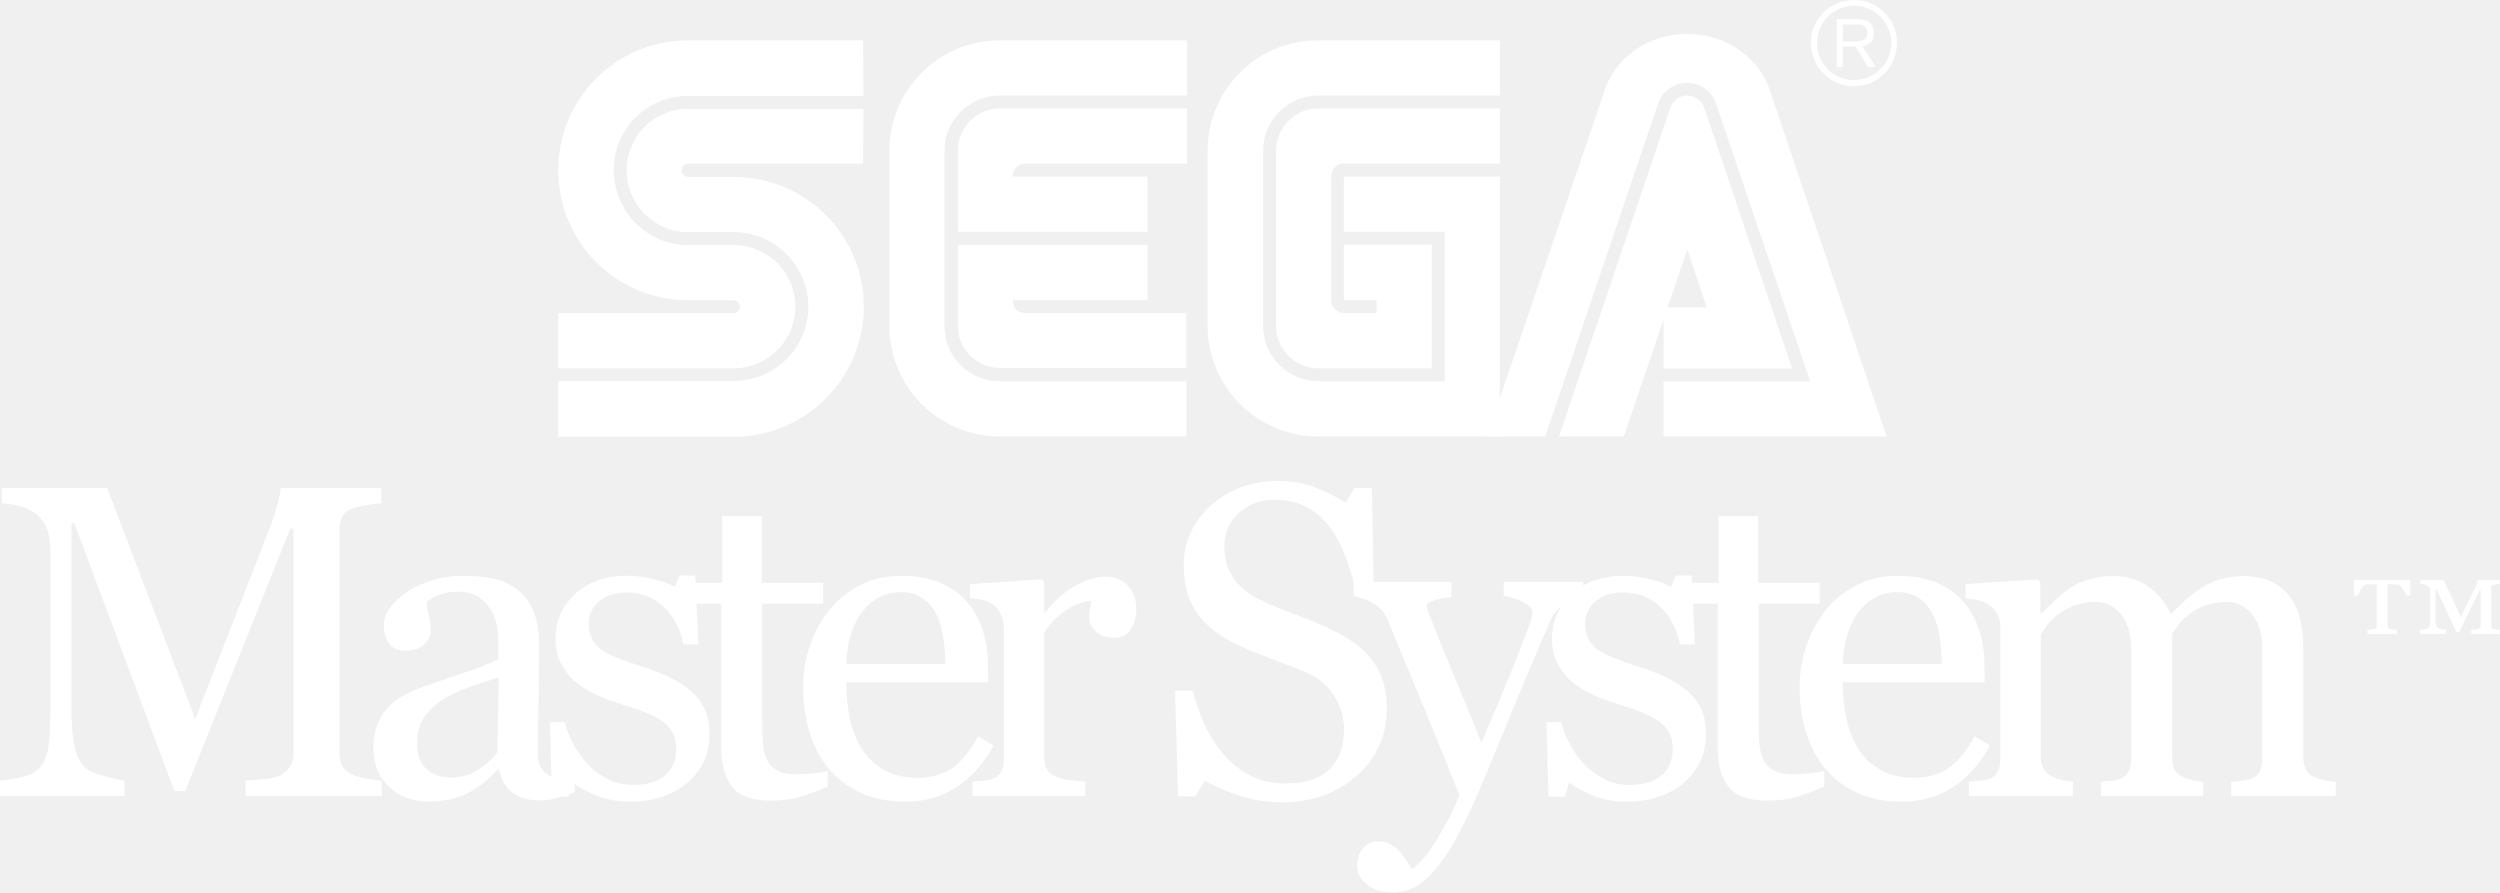
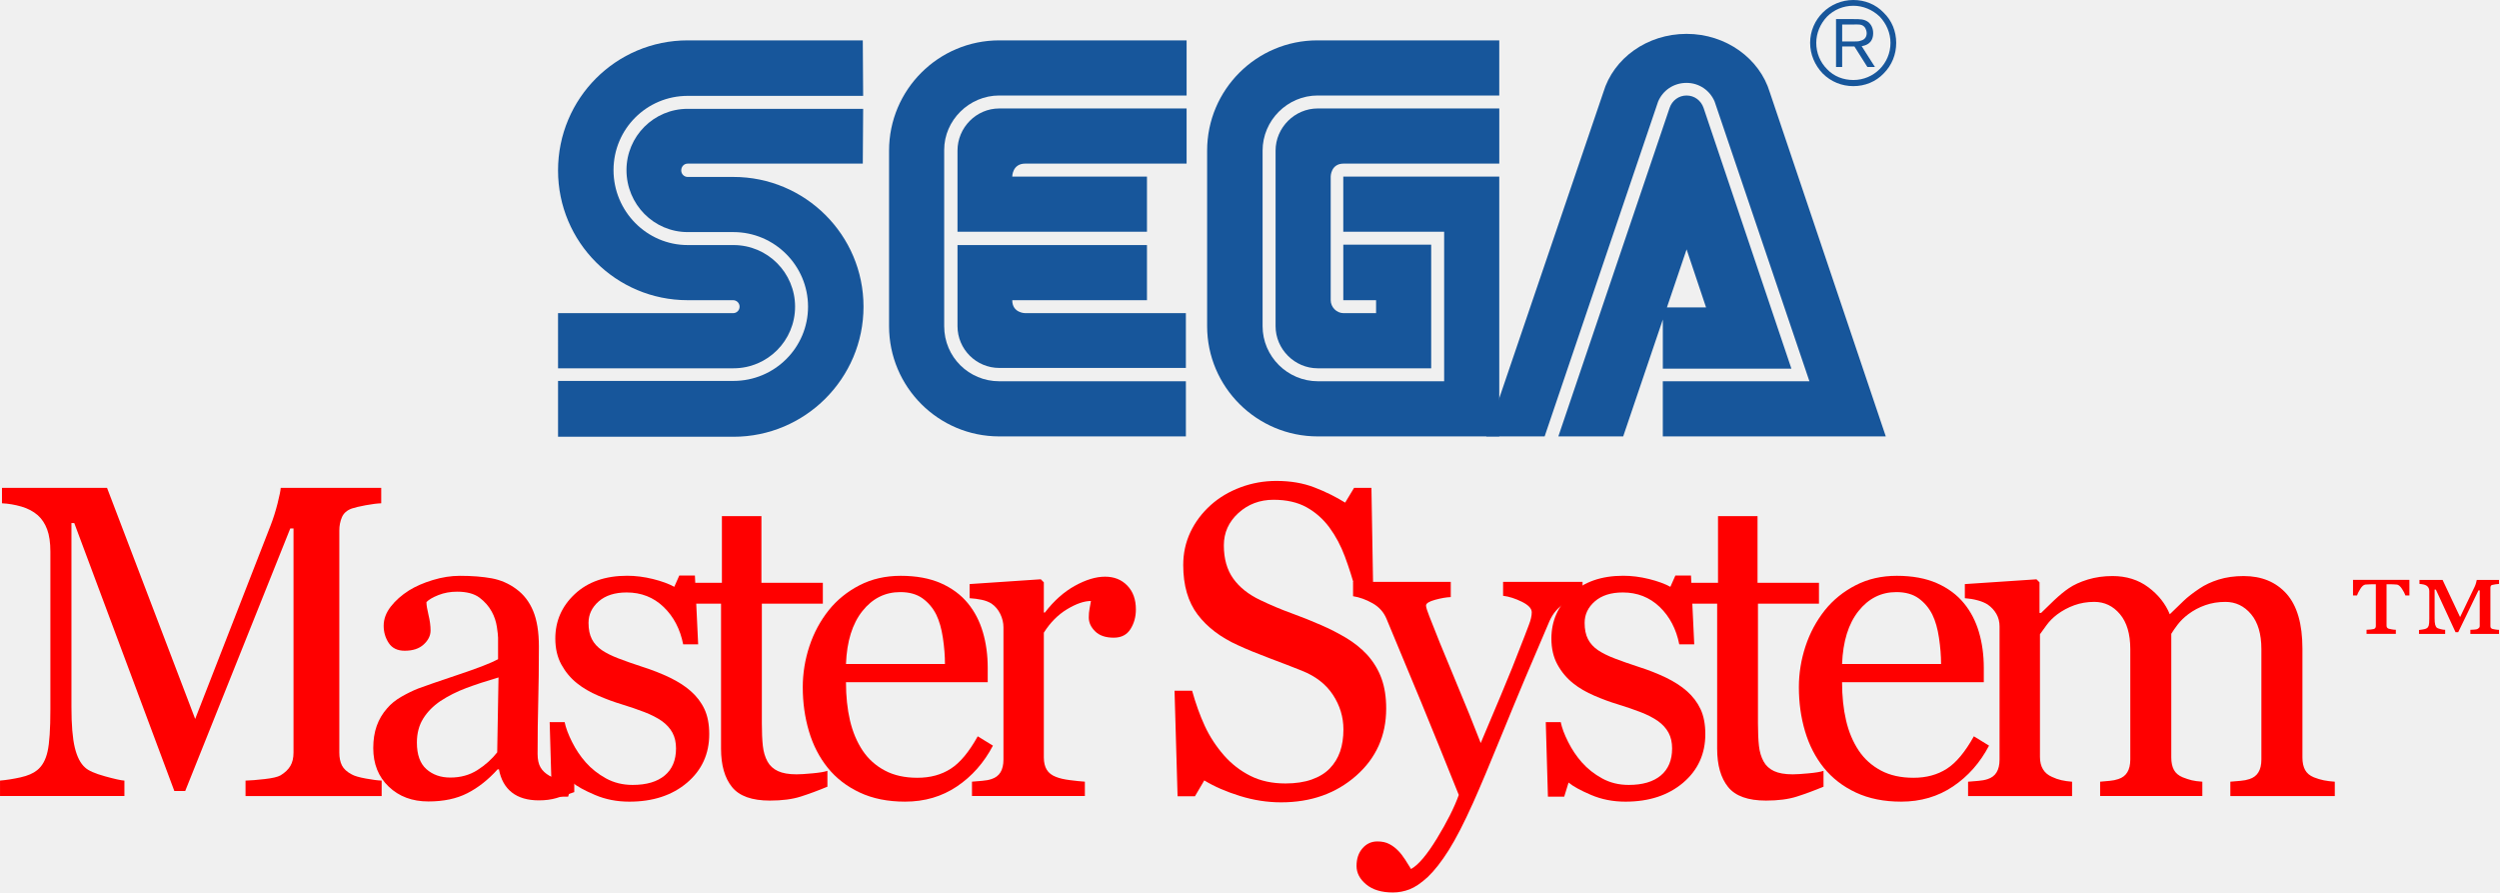
- <svg xmlns="http://www.w3.org/2000/svg" enable-background="new 0 -0.002 566.929 202.382" height="202.382" viewBox="0 -.002 566.929 202.382" width="566.929">
-   <g fill="#fff">
-     <path d="m126.595 99.044h39.796c16.265 0 29.501-13.238 29.501-29.5 0-16.261-13.236-29.42-29.501-29.42h-10.376c-.817 0-1.474-.652-1.474-1.471 0-.898.654-1.551 1.474-1.551h39.716l.082-12.423h-39.798c-7.683 0-13.894 6.212-13.894 13.894 0 7.764 6.209 14.056 13.894 14.056h10.376c9.316 0 16.918 7.602 16.918 16.917 0 9.317-7.602 16.834-16.918 16.834h-39.796z" />
-     <path d="m126.595 83.518h39.796c7.765 0 13.977-6.292 13.977-13.974s-6.211-13.974-13.977-13.974h-10.376c-9.315 0-16.835-7.682-16.835-16.998 0-9.317 7.521-16.834 16.835-16.834h39.796l-.082-12.585h-39.718c-16.261 0-29.418 13.156-29.418 29.5 0 16.262 13.156 29.42 29.418 29.42h10.297c.816 0 1.472.654 1.472 1.471s-.655 1.471-1.472 1.471h-39.716z" />
-     <path d="m226.701 86.459c-6.862 0-12.5-5.475-12.5-12.503v-39.962c0-6.7 5.639-12.339 12.5-12.339h42.495v-12.502h-42.495c-13.809 0-25.005 11.196-25.005 25.007v39.796c0 13.812 11.194 25.008 25.005 25.008h42.333v-12.503z" />
-     <path d="m217.222 34.158c0-5.23 4.249-9.562 9.479-9.562h42.495v12.504h-36.609c-2.944 0-2.944 2.94-2.944 2.94h30.563v12.504h-42.984z" />
-     <path d="m226.701 83.438c-5.229 0-9.479-4.25-9.479-9.48v-18.39h42.983v12.502h-30.562c0 2.942 2.941 2.942 2.941 2.942h36.447v12.423z" />
-     <path d="m299.024 86.459c-6.946 0-12.586-5.64-12.586-12.503v-39.796c0-6.866 5.642-12.505 12.506-12.505h41.188v-12.502h-41.271c-13.811 0-25.005 11.196-25.005 25.007v39.796c0 13.812 11.274 25.008 25.088 25.008h41.188v-58.92h-35.387v12.502h22.883v33.914z" />
-     <path d="m289.378 73.956c0 5.23 4.334 9.563 9.563 9.563h25.741v-28.031h-19.938v12.585h7.437v2.942h-7.353c-1.637 0-2.943-1.387-2.943-2.942v-28.031s0-2.943 2.943-2.943h35.301v-12.504h-41.187c-5.229 0-9.563 4.332-9.563 9.563z" />
-     <path d="m378.783 24.436c.57-1.634 2.043-2.778 3.842-2.778 1.797 0 3.271 1.146 3.844 2.778l19.938 59.166h-29.171v-13.894h9.808l-4.414-13.159-14.385 42.414h-14.709z" />
-     <path d="m410.492 86.459h-33.261v12.503h50.585l-26.313-78.042c-2.291-7.6-9.891-13.239-18.881-13.239-8.986 0-16.586 5.558-18.877 13.239l-26.563 78.042h13.241l25.738-75.917c1.063-2.534 3.514-4.25 6.455-4.25 2.862 0 5.316 1.716 6.377 4.25z" />
-     <path d="m420.46 19.531c2.613 0 5.066-.982 6.863-2.862 1.879-1.878 2.855-4.33 2.855-6.945 0-2.616-.979-5.065-2.855-6.866-1.797-1.878-4.25-2.86-6.863-2.86-5.394 0-9.81 4.332-9.81 9.726 0 2.615 1.063 5.065 2.856 6.945 1.887 1.882 4.337 2.862 6.954 2.862zm-8.419-9.806c0-2.207.903-4.332 2.455-5.967 1.549-1.552 3.676-2.452 5.965-2.452 2.207 0 4.332.898 5.969 2.452 1.553 1.635 2.451 3.759 2.451 5.967 0 4.656-3.76 8.417-8.416 8.417-2.289 0-4.418-.818-5.967-2.452-1.554-1.554-2.457-3.677-2.457-5.965z" />
-     <path d="m417.925 10.541v4.656h-1.391v-10.868h4.01c1.467 0 2.363 0 3.268.653.734.572 1.145 1.472 1.145 2.535 0 2.533-2.043 2.86-2.613 2.943l3.021 4.738h-1.717l-2.941-4.656zm0-1.144h2.859c.49 0 .895 0 1.309-.164 1.063-.245 1.391-.98 1.391-1.716 0-.247-.082-1.063-.654-1.554-.57-.489-1.307-.409-2.125-.409h-2.779v3.843z" />
-     <g transform="translate(-67.06981 39.50687)">
-       <g fill="#fff" transform="translate(0 952.3622)">
-         <path d="m153.646-811.351h-30.878v-3.498c1.118-.029 2.554-.146 4.31-.347 1.758-.194 2.963-.472 3.621-.838 1.019-.62 1.767-1.333 2.241-2.142.477-.805.713-1.813.713-3.029v-50.821h-.738l-23.836 59.54h-2.461l-22.704-60.77h-.64v41.712c0 4.036.255 7.108.763 9.208.51 2.102 1.289 3.611 2.341 4.527.723.688 2.214 1.352 4.479 1.976s3.744.953 4.433.981v3.496h-28.22v-3.496c1.479-.129 3.028-.375 4.653-.735 1.625-.361 2.88-.901 3.768-1.625 1.15-.915 1.938-2.33 2.364-4.236.429-1.899.64-5.088.64-9.554v-35.756c0-2.067-.245-3.757-.738-5.069-.491-1.312-1.198-2.379-2.117-3.201-1.018-.887-2.265-1.542-3.743-1.972-1.478-.424-2.938-.668-4.382-.738v-3.495h23.836l19.993 52.399 17.091-43.831c.623-1.604 1.157-3.288 1.601-5.048.443-1.757.683-2.932.714-3.521h22.801v3.496c-.919.034-2.094.183-3.521.444-1.428.266-2.471.512-3.127.737-1.115.393-1.872 1.055-2.267 1.972-.395.919-.591 1.919-.591 3.003v50.379c0 1.15.196 2.117.591 2.906.395.785 1.149 1.479 2.267 2.064.592.334 1.643.637 3.153.914 1.509.275 2.708.437 3.594.465v3.5h-.004z" />
-         <path d="m197.354-812.24c-1.542.563-2.895 1.01-4.062 1.356-1.167.345-2.487.516-3.965.516-2.563 0-4.604-.596-6.132-1.796-1.526-1.197-2.503-2.943-2.93-5.244h-.296c-2.134 2.361-4.424 4.172-6.871 5.416-2.446 1.252-5.393 1.871-8.84 1.871-3.645 0-6.64-1.109-8.987-3.35-2.348-2.229-3.52-5.151-3.52-8.765 0-1.872.262-3.549.788-5.024.526-1.479 1.314-2.807 2.363-3.988.822-.98 1.905-1.857 3.25-2.634 1.348-.769 2.61-1.382 3.792-1.847 1.48-.557 4.475-1.593 8.988-3.104 4.515-1.505 7.559-2.687 9.135-3.544v-4.874c0-.427-.089-1.248-.271-2.462s-.566-2.365-1.158-3.449c-.657-1.21-1.583-2.271-2.783-3.175-1.197-.9-2.896-1.354-5.096-1.354-1.512 0-2.914.255-4.211.762-1.297.514-2.208 1.044-2.732 1.602 0 .66.156 1.625.468 2.905.313 1.278.468 2.462.468 3.545 0 1.15-.518 2.2-1.553 3.15-1.033.959-2.47 1.428-4.308 1.428-1.641 0-2.848-.578-3.621-1.747-.77-1.161-1.156-2.468-1.156-3.915 0-1.509.533-2.955 1.601-4.335 1.067-1.378 2.454-2.608 4.163-3.691 1.478-.915 3.267-1.701 5.367-2.34 2.103-.642 4.153-.961 6.156-.961 2.758 0 5.161.19 7.215.565 2.053.381 3.915 1.191 5.59 2.439 1.673 1.217 2.946 2.866 3.816 4.948.87 2.088 1.305 4.77 1.305 8.053 0 4.695-.051 8.857-.147 12.482-.1 3.63-.146 7.595-.146 11.896 0 1.279.221 2.3.664 3.056.443.758 1.125 1.396 2.045 1.918.492.298 1.271.461 2.34.492 1.066.034 2.157.053 3.273.053v3.146zm-17.186-26.003c-2.792.823-5.236 1.623-7.338 2.413-2.103.787-4.055 1.771-5.859 2.955-1.643 1.117-2.939 2.438-3.893 3.962-.949 1.526-1.428 3.347-1.428 5.442 0 2.729.714 4.728 2.143 6.009 1.429 1.278 3.24 1.921 5.441 1.921 2.331 0 4.383-.568 6.156-1.7 1.772-1.134 3.268-2.466 4.481-4.015z" />
-         <path d="m223.777-835.139c1.346 1.182 2.381 2.546 3.104 4.084.723 1.547 1.083 3.435 1.083 5.664 0 4.502-1.685 8.177-5.046 11.033-3.366 2.854-7.727 4.285-13.076 4.285-2.825 0-5.427-.512-7.807-1.529-2.382-1.017-4.081-1.95-5.098-2.807l-.984 3.202h-3.693l-.492-16.896h3.397c.263 1.279.82 2.778 1.674 4.479.854 1.708 1.888 3.249 3.104 4.629 1.28 1.448 2.814 2.66 4.604 3.646 1.789.982 3.801 1.48 6.033 1.48 3.151 0 5.582-.715 7.29-2.146 1.706-1.426 2.562-3.471 2.562-6.133 0-1.379-.27-2.563-.813-3.566-.542-1-1.339-1.876-2.389-2.637-1.083-.756-2.413-1.433-3.989-2.043-1.576-.606-3.332-1.207-5.27-1.799-1.545-.459-3.259-1.088-5.146-1.896-1.889-.806-3.505-1.752-4.852-2.833-1.444-1.146-2.626-2.563-3.546-4.235-.919-1.673-1.38-3.644-1.38-5.909 0-3.973 1.479-7.336 4.433-10.097 2.956-2.758 6.912-4.138 11.87-4.138 1.901 0 3.849.246 5.836.735 1.984.497 3.602 1.085 4.851 1.773l1.133-2.56h3.545l.738 15.608h-3.397c-.689-3.479-2.176-6.309-4.458-8.496-2.283-2.181-5.065-3.273-8.35-3.273-2.69 0-4.811.676-6.353 2.021-1.543 1.351-2.314 2.975-2.314 4.876 0 1.479.253 2.709.763 3.693.51.986 1.271 1.82 2.291 2.513.983.659 2.223 1.275 3.718 1.847 1.494.574 3.34 1.228 5.542 1.945 2.167.688 4.211 1.497 6.131 2.412 1.92.934 3.502 1.955 4.751 3.068z" />
-         <path d="m254.78-813.473c-2.135.889-4.153 1.637-6.058 2.242-1.904.61-4.236.91-6.993.91-4.072 0-6.937-1.021-8.594-3.076-1.659-2.051-2.488-4.951-2.488-8.69v-32.896h-8.767v-4.73h8.964v-15.118h8.963v15.118h13.937v4.73h-13.838v27.133c0 2.039.073 3.738.222 5.101.147 1.362.5 2.558 1.058 3.569.525.953 1.314 1.676 2.364 2.166 1.05.492 2.462.738 4.234.738.82 0 2.026-.074 3.621-.226 1.593-.146 2.716-.332 3.374-.565z" />
-         <path d="m292.331-822.777c-2.035 3.875-4.76 6.961-8.175 9.258-3.414 2.299-7.338 3.444-11.77 3.444-3.906 0-7.329-.688-10.27-2.067-2.937-1.377-5.358-3.252-7.264-5.613-1.903-2.362-3.324-5.119-4.26-8.271-.937-3.154-1.403-6.479-1.403-9.996 0-3.151.501-6.246 1.502-9.285 1.002-3.032 2.471-5.768 4.408-8.198 1.872-2.327 4.194-4.209 6.968-5.64 2.775-1.429 5.887-2.142 9.334-2.142 3.545 0 6.582.562 9.109 1.674 2.529 1.118 4.58 2.644 6.156 4.578 1.511 1.844 2.635 4.012 3.374 6.504.737 2.494 1.108 5.205 1.108 8.123v3.251h-32.157c0 3.188.303 6.076.909 8.67.609 2.595 1.568 4.875 2.882 6.847 1.278 1.905 2.953 3.406 5.022 4.506 2.067 1.104 4.53 1.646 7.387 1.646 2.922 0 5.441-.68 7.559-2.047 2.12-1.354 4.163-3.813 6.132-7.357zm-10.884-18.517c0-1.839-.155-3.808-.467-5.909-.313-2.102-.813-3.857-1.502-5.271-.754-1.507-1.789-2.734-3.104-3.693-1.312-.949-3.005-1.427-5.071-1.427-3.449 0-6.313 1.436-8.595 4.311-2.28 2.873-3.52 6.868-3.717 11.988z" />
-         <path d="m324.761-853.657c0 1.673-.411 3.16-1.23 4.457-.82 1.3-2.083 1.944-3.79 1.944-1.841 0-3.243-.477-4.214-1.43-.967-.949-1.452-2.001-1.452-3.149 0-.723.057-1.379.172-1.971.114-.594.221-1.185.319-1.773-1.542 0-3.35.623-5.417 1.871-2.068 1.25-3.824 3.021-5.271 5.317v28.268c0 1.154.224 2.088.666 2.811.442.725 1.141 1.265 2.092 1.625.822.33 1.881.574 3.176.734 1.299.17 2.422.281 3.376.348v3.25h-25.61v-3.25c.756-.065 1.536-.127 2.339-.195.805-.063 1.502-.194 2.094-.397.918-.295 1.601-.812 2.043-1.549.443-.738.664-1.699.664-2.879v-29.992c0-1.017-.238-2.021-.713-3.004-.476-.986-1.143-1.772-1.996-2.364-.622-.396-1.359-.678-2.215-.862-.854-.177-1.773-.3-2.758-.367v-3.202l16.152-1.084.689.689v6.846h.246c2.038-2.661 4.304-4.679 6.797-6.057 2.496-1.381 4.777-2.069 6.845-2.069 2.069 0 3.752.675 5.049 2.021 1.3 1.344 1.947 3.148 1.947 5.413z" />
-         <path d="m377.213-843.412c1.476 1.646 2.565 3.441 3.271 5.395.709 1.955 1.063 4.229 1.063 6.819 0 6.177-2.286 11.267-6.848 15.269-4.563 4.008-10.226 6.006-16.989 6.006-3.12 0-6.236-.479-9.356-1.45-3.119-.966-5.812-2.144-8.077-3.521l-2.117 3.597h-3.938l-.689-23.935h3.988c.821 2.953 1.782 5.625 2.882 8.002 1.102 2.385 2.554 4.604 4.359 6.674 1.707 1.939 3.701 3.48 5.981 4.629 2.283 1.151 4.934 1.723 7.951 1.723 2.267 0 4.242-.294 5.936-.886 1.691-.593 3.064-1.433 4.112-2.513 1.05-1.084 1.827-2.354 2.34-3.815.511-1.458.765-3.144.765-5.05 0-2.784-.787-5.392-2.361-7.807-1.575-2.414-3.922-4.242-7.045-5.49-2.135-.854-4.58-1.799-7.338-2.832-2.756-1.033-5.138-2.01-7.14-2.933-3.938-1.771-7.002-4.094-9.186-6.968-2.184-2.871-3.273-6.626-3.273-11.256 0-2.655.542-5.135 1.624-7.436 1.084-2.296 2.625-4.352 4.629-6.156 1.904-1.704 4.154-3.045 6.747-4.014 2.593-.968 5.304-1.452 8.125-1.452 3.218 0 6.099.49 8.644 1.479 2.543.982 4.869 2.136 6.967 3.443l2.021-3.349h3.94l.396 23.195h-3.988c-.719-2.659-1.533-5.199-2.438-7.636-.901-2.427-2.073-4.629-3.521-6.598-1.41-1.901-3.135-3.426-5.168-4.559-2.037-1.13-4.533-1.699-7.485-1.699-3.117 0-5.778 1.005-7.979 3.003-2.2 2.008-3.3 4.452-3.3 7.338 0 3.023.705 5.525 2.118 7.512 1.411 1.987 3.465 3.619 6.155 4.898 2.397 1.15 4.751 2.142 7.063 2.976 2.315.84 4.557 1.737 6.723 2.687 1.973.854 3.865 1.823 5.688 2.908 1.815 1.094 3.399 2.357 4.748 3.802z" />
-         <path d="m374.825-795.494c0-1.641.447-2.979 1.354-4.016.9-1.035 2.023-1.551 3.373-1.551 1.049 0 1.951.192 2.709.592.754.396 1.428.906 2.02 1.524.492.49 1.021 1.167 1.576 2.019.559.857 1.002 1.564 1.328 2.119 1.645-.887 3.604-3.203 5.889-6.942 2.277-3.745 3.936-7.022 4.947-9.853-3.123-7.778-5.941-14.737-8.471-20.881-2.529-6.139-5.172-12.49-7.928-19.061-.623-1.506-1.676-2.685-3.152-3.522-1.477-.838-2.955-1.369-4.434-1.602v-3.25h22.164v3.447c-.988.034-2.168.241-3.547.615-1.379.38-2.068.813-2.068 1.305 0 .196.073.527.223.985.147.461.317.938.519 1.427 1.247 3.251 3.147 7.941 5.712 14.062 2.564 6.128 4.548 11.023 5.958 14.702 1.479-3.515 3.015-7.147 4.604-10.907 1.594-3.76 3.379-8.199 5.346-13.322.23-.621.563-1.481.982-2.583.426-1.101.643-2.045.643-2.832 0-.852-.744-1.65-2.24-2.39-1.496-.736-2.913-1.19-4.262-1.356v-3.151h18.025v3.057c-.986.167-2.287.731-3.892 1.697-1.61.972-2.81 2.341-3.597 4.112-3.908 9.063-7.385 17.319-10.416 24.772-3.039 7.454-5.344 12.937-6.918 16.446-2.07 4.603-3.916 8.185-5.541 10.763-1.625 2.58-3.213 4.604-4.754 6.08-1.512 1.381-2.881 2.311-4.109 2.785s-2.508.714-3.813.714c-2.563 0-4.574-.606-6.035-1.819-1.466-1.21-2.195-2.61-2.195-4.185z" />
-         <path d="m449.757-835.139c1.342 1.182 2.379 2.546 3.102 4.084.723 1.547 1.082 3.435 1.082 5.664 0 4.502-1.684 8.177-5.045 11.033-3.369 2.854-7.726 4.285-13.078 4.285-2.82 0-5.428-.512-7.803-1.529-2.384-1.017-4.082-1.95-5.1-2.807l-.986 3.202h-3.693l-.491-16.896h3.397c.26 1.279.817 2.778 1.676 4.479.854 1.708 1.886 3.249 3.104 4.629 1.278 1.448 2.812 2.66 4.604 3.646 1.787.982 3.798 1.48 6.031 1.48 3.15 0 5.582-.715 7.289-2.146 1.703-1.426 2.561-3.471 2.561-6.133 0-1.379-.271-2.563-.813-3.566-.543-1-1.34-1.876-2.392-2.637-1.08-.756-2.411-1.433-3.985-2.043-1.576-.606-3.334-1.207-5.272-1.799-1.546-.459-3.261-1.088-5.146-1.896-1.892-.806-3.504-1.752-4.851-2.833-1.442-1.146-2.629-2.563-3.548-4.235-.922-1.673-1.379-3.644-1.379-5.909 0-3.973 1.48-7.336 4.436-10.097 2.956-2.758 6.906-4.138 11.867-4.138 1.902 0 3.852.246 5.834.735 1.984.497 3.605 1.085 4.854 1.773l1.135-2.56h3.543l.738 15.608h-3.397c-.688-3.479-2.177-6.309-4.452-8.496-2.287-2.181-5.064-3.273-8.352-3.273-2.692 0-4.813.676-6.354 2.021-1.544 1.351-2.313 2.975-2.313 4.876 0 1.479.252 2.709.763 3.693.51.986 1.272 1.82 2.29 2.513.986.659 2.229 1.275 3.722 1.847 1.488.574 3.339 1.228 5.539 1.945 2.171.688 4.212 1.497 6.134 2.412 1.914.934 3.499 1.955 4.749 3.068z" />
-         <path d="m480.756-813.473c-2.132.889-4.151 1.637-6.06 2.242-1.901.61-4.23.91-6.989.91-4.071 0-6.937-1.021-8.595-3.076-1.658-2.051-2.487-4.951-2.487-8.69v-32.896h-8.765v-4.73h8.959v-15.118h8.966v15.118h13.937v4.73h-13.84v27.133c0 2.039.075 3.738.223 5.101s.502 2.558 1.064 3.569c.521.953 1.313 1.676 2.357 2.166 1.051.492 2.463.738 4.234.738.821 0 2.027-.074 3.62-.226 1.593-.146 2.718-.332 3.374-.565z" />
-         <path d="m518.308-822.777c-2.033 3.875-4.76 6.961-8.176 9.258-3.414 2.299-7.338 3.444-11.771 3.444-3.898 0-7.326-.688-10.266-2.067-2.938-1.377-5.357-3.252-7.268-5.613-1.9-2.362-3.324-5.119-4.26-8.271-.938-3.154-1.401-6.479-1.401-9.996 0-3.151.504-6.246 1.501-9.285 1.001-3.032 2.473-5.768 4.408-8.198 1.869-2.327 4.193-4.209 6.968-5.64 2.772-1.429 5.886-2.142 9.329-2.142 3.549 0 6.584.562 9.111 1.674 2.529 1.118 4.58 2.644 6.156 4.578 1.512 1.844 2.635 4.012 3.375 6.504.734 2.494 1.104 5.205 1.104 8.123v3.251h-32.154c0 3.188.305 6.076.91 8.67.604 2.595 1.564 4.875 2.883 6.847 1.275 1.905 2.957 3.406 5.02 4.506 2.066 1.104 4.527 1.646 7.389 1.646 2.924 0 5.439-.68 7.561-2.047 2.117-1.354 4.162-3.813 6.135-7.357zm-10.885-18.517c0-1.839-.154-3.808-.467-5.909-.309-2.102-.813-3.857-1.502-5.271-.752-1.507-1.785-2.734-3.102-3.693-1.316-.949-3.006-1.427-5.074-1.427-3.445 0-6.313 1.436-8.594 4.311-2.279 2.873-3.521 6.868-3.718 11.988z" />
-         <path d="m596.737-811.351h-23.689v-3.254c.756-.063 1.52-.127 2.291-.193.77-.064 1.449-.196 2.041-.396.918-.297 1.602-.813 2.045-1.551.445-.736.666-1.7.666-2.879v-25.068c0-3.412-.781-6.048-2.342-7.903-1.561-1.854-3.502-2.782-5.832-2.782-1.609 0-3.121.243-4.531.736-1.412.491-2.709 1.18-3.889 2.068-.957.726-1.752 1.501-2.395 2.339-.639.838-1.123 1.538-1.453 2.092v28.021c0 1.154.199 2.096.594 2.834.396.736 1.064 1.307 2.02 1.699.756.296 1.438.518 2.045.665.605.146 1.402.256 2.387.319v3.25h-23.189v-3.25c.756-.063 1.479-.129 2.188-.195.703-.063 1.355-.195 1.941-.398.922-.295 1.602-.813 2.045-1.55.445-.737.67-1.698.67-2.882v-25.066c0-3.412-.783-6.047-2.346-7.903-1.557-1.854-3.504-2.783-5.83-2.783-1.609 0-3.123.256-4.533.766-1.412.515-2.709 1.208-3.891 2.094-.951.724-1.756 1.536-2.412 2.437-.656.908-1.148 1.586-1.48 2.044v27.825c0 1.117.232 2.055.691 2.807.459.76 1.146 1.331 2.063 1.727.689.33 1.398.572 2.117.735.729.167 1.527.281 2.414.347v3.252h-23.593v-3.252c.756-.063 1.535-.127 2.344-.195.801-.061 1.496-.194 2.092-.396.918-.295 1.602-.813 2.041-1.552.443-.735.664-1.696.664-2.88v-30.188c0-1.048-.232-1.994-.713-2.83-.477-.84-1.141-1.555-1.992-2.146-.625-.396-1.395-.715-2.313-.959-.92-.248-1.871-.399-2.857-.471v-3.199l16.254-1.083.688.688v6.943h.346c.82-.816 1.822-1.79 3.004-2.906 1.186-1.111 2.283-2.021 3.301-2.707 1.148-.786 2.588-1.441 4.314-1.971 1.721-.521 3.586-.788 5.588-.788 3.15 0 5.857.847 8.125 2.535 2.27 1.693 3.895 3.737 4.875 6.133 1.184-1.146 2.227-2.156 3.129-3.028.902-.868 2.094-1.796 3.57-2.782 1.25-.854 2.715-1.543 4.408-2.069 1.688-.521 3.566-.788 5.639-.788 4.104 0 7.354 1.352 9.754 4.037 2.393 2.694 3.592 6.834 3.592 12.415v24.671c0 1.151.195 2.092.596 2.832.395.735 1.064 1.31 2.02 1.698.756.296 1.5.518 2.238.667.74.145 1.566.254 2.488.317v3.252h-.006v-.002z" />
-       </g>
-       <path d="m617.473 107.038h-6.346v-.956c.192 0 .472-.028.835-.05.36-.028.597-.072.721-.133.2-.131.333-.246.403-.329.072-.086.11-.223.11-.404v-8.27h-.276l-4.474 9.736h-.594l-4.35-9.924h-.272v6.679c0 .644.04 1.136.12 1.476.082.334.215.589.415.761.156.097.428.2.805.301.38.105.711.157.991.157v.956h-5.781v-.915c.198-.034.487-.084.871-.135.384-.056.675-.147.871-.288.209-.152.348-.378.422-.657.072-.286.108-.807.108-1.576v-6.368c0-.293-.046-.533-.135-.732-.091-.199-.224-.37-.396-.513-.188-.145-.419-.257-.69-.32-.272-.07-.594-.114-.947-.14v-.935h5.106l3.869 8.655 3.23-7.096c.133-.31.234-.597.301-.873.068-.275.126-.502.154-.686h4.919v.935c-.205 0-.477.044-.795.09-.329.05-.554.098-.691.145-.186.035-.301.119-.346.259-.049.13-.074.268-.074.406v8.877c0 .169.027.31.074.411.048.1.164.201.346.285.124.034.339.083.632.13.302.058.586.09.854.09v.956zm-19.812-8.952h-.881c-.127-.405-.369-.909-.744-1.519-.377-.602-.736-.944-1.098-1.017-.261-.024-.529-.04-.786-.056-.259 0-.472-.023-.643-.023h-.898v9.611c0 .17.029.315.086.43.055.116.183.22.375.306.124.039.348.085.679.154.333.068.637.098.913.098v.957h-6.471v-.957c.243 0 .546-.026.902-.062.356-.041.59-.08.692-.115.186-.061.306-.159.369-.296.061-.13.089-.268.089-.403v-9.72h-.9c-.183 0-.426 0-.73.028-.304.024-.538.031-.696.044-.379.059-.75.399-1.111 1.017-.363.62-.603 1.125-.727 1.515h-.881v-3.635h12.456z" fill="#fff" transform="scale(1.026764 .9739338)" />
+ <svg xmlns="http://www.w3.org/2000/svg" width="566.93px" height="202.38px" enable-background="new 0 -0.002 566.929 202.382" version="1.1" viewBox="0 -.002 566.93 202.38">
+   <g fill="#17569B">
+     <path d="m126.6 99.044h39.796c16.265 0 29.501-13.238 29.501-29.5 0-16.261-13.236-29.42-29.501-29.42h-10.376c-0.817 0-1.474-0.652-1.474-1.471 0-0.898 0.654-1.551 1.474-1.551h39.716l0.082-12.423h-39.798c-7.683 0-13.894 6.212-13.894 13.894 0 7.764 6.209 14.056 13.894 14.056h10.376c9.316 0 16.918 7.602 16.918 16.917 0 9.317-7.602 16.834-16.918 16.834h-39.796v12.664z" />
+     <path d="m126.6 83.518h39.796c7.765 0 13.977-6.292 13.977-13.974s-6.211-13.974-13.977-13.974h-10.376c-9.315 0-16.835-7.682-16.835-16.998 0-9.317 7.521-16.834 16.835-16.834h39.796l-0.082-12.585h-39.718c-16.261 0-29.418 13.156-29.418 29.5 0 16.262 13.156 29.42 29.418 29.42h10.297c0.816 0 1.472 0.654 1.472 1.471s-0.655 1.471-1.472 1.471h-39.716l3e-3 12.503z" />
+     <path d="m226.7 86.459c-6.862 0-12.5-5.475-12.5-12.503v-39.962c0-6.7 5.639-12.339 12.5-12.339h42.495v-12.502h-42.495c-13.809 0-25.005 11.196-25.005 25.007v39.796c0 13.812 11.194 25.008 25.005 25.008h42.333v-12.503l-42.333-2e-3z" />
+     <path d="m217.22 34.158c0-5.23 4.249-9.562 9.479-9.562h42.495v12.504h-36.609c-2.944 0-2.944 2.94-2.944 2.94h30.563v12.504h-42.984v-18.386z" />
+     <path d="m226.7 83.438c-5.229 0-9.479-4.25-9.479-9.48v-18.39h42.983v12.502h-30.562c0 2.942 2.941 2.942 2.941 2.942h36.447v12.423l-42.33 3e-3z" />
+     <path d="m299.02 86.459c-6.946 0-12.586-5.64-12.586-12.503v-39.796c0-6.866 5.642-12.505 12.506-12.505h41.188v-12.502h-41.271c-13.811 0-25.005 11.196-25.005 25.007v39.796c0 13.812 11.274 25.008 25.088 25.008h41.188v-58.92h-35.387v12.502h22.883v33.914l-28.604-1e-3z" />
+     <path d="m289.38 73.956c0 5.23 4.334 9.563 9.563 9.563h25.741v-28.031h-19.938v12.585h7.437v2.942h-7.353c-1.637 0-2.943-1.387-2.943-2.942v-28.031s0-2.943 2.943-2.943h35.301v-12.504h-41.187c-5.229 0-9.563 4.332-9.563 9.563l-1e-3 39.798z" />
+     <path d="m378.78 24.436c0.57-1.634 2.043-2.778 3.842-2.778 1.797 0 3.271 1.146 3.844 2.778l19.938 59.166h-29.171v-13.894h9.808l-4.414-13.159-14.385 42.414h-14.709l25.247-74.527z" />
+     <path d="m410.49 86.459h-33.261v12.503h50.585l-26.313-78.042c-2.291-7.6-9.891-13.239-18.881-13.239-8.986 0-16.586 5.558-18.877 13.239l-26.563 78.042h13.241l25.738-75.917c1.063-2.534 3.514-4.25 6.455-4.25 2.862 0 5.316 1.716 6.377 4.25l21.499 63.414z" />
+     <path d="m420.46 19.531c2.613 0 5.066-0.982 6.863-2.862 1.879-1.878 2.855-4.33 2.855-6.945 0-2.616-0.979-5.065-2.855-6.866-1.797-1.878-4.25-2.86-6.863-2.86-5.394 0-9.81 4.332-9.81 9.726 0 2.615 1.063 5.065 2.856 6.945 1.887 1.882 4.337 2.862 6.954 2.862zm-8.419-9.806c0-2.207 0.903-4.332 2.455-5.967 1.549-1.552 3.676-2.452 5.965-2.452 2.207 0 4.332 0.898 5.969 2.452 1.553 1.635 2.451 3.759 2.451 5.967 0 4.656-3.76 8.417-8.416 8.417-2.289 0-4.418-0.818-5.967-2.452-1.554-1.554-2.457-3.677-2.457-5.965z" />
+     <path d="m417.92 10.541v4.656h-1.391v-10.868h4.01c1.467 0 2.363 0 3.268 0.653 0.734 0.572 1.145 1.472 1.145 2.535 0 2.533-2.043 2.86-2.613 2.943l3.021 4.738h-1.717l-2.941-4.656-2.782-1e-3zm0-1.144h2.859c0.49 0 0.895 0 1.309-0.164 1.063-0.245 1.391-0.98 1.391-1.716 0-0.247-0.082-1.063-0.654-1.554-0.57-0.489-1.307-0.409-2.125-0.409h-2.779v3.843h-1e-3z" />
+   </g>
+   <g transform="translate(-67.07 39.507)">
+     <g transform="translate(0 952.36)" fill="#f00">
+       <path d="m153.65-811.35h-30.878v-3.498c1.118-0.029 2.554-0.146 4.31-0.347 1.758-0.194 2.963-0.472 3.621-0.838 1.019-0.62 1.767-1.333 2.241-2.142 0.477-0.805 0.713-1.813 0.713-3.029v-50.821h-0.738l-23.836 59.54h-2.461l-22.704-60.77h-0.64v41.712c0 4.036 0.255 7.108 0.763 9.208 0.51 2.102 1.289 3.611 2.341 4.527 0.723 0.688 2.214 1.352 4.479 1.976s3.744 0.953 4.433 0.981v3.496h-28.22v-3.496c1.479-0.129 3.028-0.375 4.653-0.735 1.625-0.361 2.88-0.901 3.768-1.625 1.15-0.915 1.938-2.33 2.364-4.236 0.429-1.899 0.64-5.088 0.64-9.554v-35.756c0-2.067-0.245-3.757-0.738-5.069-0.491-1.312-1.198-2.379-2.117-3.201-1.018-0.887-2.265-1.542-3.743-1.972-1.478-0.424-2.938-0.668-4.382-0.738v-3.495h23.836l19.993 52.399 17.091-43.831c0.623-1.604 1.157-3.288 1.601-5.048 0.443-1.757 0.683-2.932 0.714-3.521h22.801v3.496c-0.919 0.034-2.094 0.183-3.521 0.444-1.428 0.266-2.471 0.512-3.127 0.737-1.115 0.393-1.872 1.055-2.267 1.972-0.395 0.919-0.591 1.919-0.591 3.003v50.379c0 1.15 0.196 2.117 0.591 2.906 0.395 0.785 1.149 1.479 2.267 2.064 0.592 0.334 1.643 0.637 3.153 0.914 1.509 0.275 2.708 0.437 3.594 0.465v3.5h-4e-3v3e-3z" />
+       <path d="m197.35-812.24c-1.542 0.563-2.895 1.01-4.062 1.356-1.167 0.345-2.487 0.516-3.965 0.516-2.563 0-4.604-0.596-6.132-1.796-1.526-1.197-2.503-2.943-2.93-5.244h-0.296c-2.134 2.361-4.424 4.172-6.871 5.416-2.446 1.252-5.393 1.871-8.84 1.871-3.645 0-6.64-1.109-8.987-3.35-2.348-2.229-3.52-5.151-3.52-8.765 0-1.872 0.262-3.549 0.788-5.024 0.526-1.479 1.314-2.807 2.363-3.988 0.822-0.98 1.905-1.857 3.25-2.634 1.348-0.769 2.61-1.382 3.792-1.847 1.48-0.557 4.475-1.593 8.988-3.104 4.515-1.505 7.559-2.687 9.135-3.544v-4.874c0-0.427-0.089-1.248-0.271-2.462s-0.566-2.365-1.158-3.449c-0.657-1.21-1.583-2.271-2.783-3.175-1.197-0.9-2.896-1.354-5.096-1.354-1.512 0-2.914 0.255-4.211 0.762-1.297 0.514-2.208 1.044-2.732 1.602 0 0.66 0.156 1.625 0.468 2.905 0.313 1.278 0.468 2.462 0.468 3.545 0 1.15-0.518 2.2-1.553 3.15-1.033 0.959-2.47 1.428-4.308 1.428-1.641 0-2.848-0.578-3.621-1.747-0.77-1.161-1.156-2.468-1.156-3.915 0-1.509 0.533-2.955 1.601-4.335 1.067-1.378 2.454-2.608 4.163-3.691 1.478-0.915 3.267-1.701 5.367-2.34 2.103-0.642 4.153-0.961 6.156-0.961 2.758 0 5.161 0.19 7.215 0.565 2.053 0.381 3.915 1.191 5.59 2.439 1.673 1.217 2.946 2.866 3.816 4.948 0.87 2.088 1.305 4.77 1.305 8.053 0 4.695-0.051 8.857-0.147 12.482-0.1 3.63-0.146 7.595-0.146 11.896 0 1.279 0.221 2.3 0.664 3.056 0.443 0.758 1.125 1.396 2.045 1.918 0.492 0.298 1.271 0.461 2.34 0.492 1.066 0.034 2.157 0.053 3.273 0.053v3.146h-2e-3zm-17.186-26.003c-2.792 0.823-5.236 1.623-7.338 2.413-2.103 0.787-4.055 1.771-5.859 2.955-1.643 1.117-2.939 2.438-3.893 3.962-0.949 1.526-1.428 3.347-1.428 5.442 0 2.729 0.714 4.728 2.143 6.009 1.429 1.278 3.24 1.921 5.441 1.921 2.331 0 4.383-0.568 6.156-1.7 1.772-1.134 3.268-2.466 4.481-4.015l0.297-16.987z" />
+       <path d="m223.78-835.14c1.346 1.182 2.381 2.546 3.104 4.084 0.723 1.547 1.083 3.435 1.083 5.664 0 4.502-1.685 8.177-5.046 11.033-3.366 2.854-7.727 4.285-13.076 4.285-2.825 0-5.427-0.512-7.807-1.529-2.382-1.017-4.081-1.95-5.098-2.807l-0.984 3.202h-3.693l-0.492-16.896h3.397c0.263 1.279 0.82 2.778 1.674 4.479 0.854 1.708 1.888 3.249 3.104 4.629 1.28 1.448 2.814 2.66 4.604 3.646 1.789 0.982 3.801 1.48 6.033 1.48 3.151 0 5.582-0.715 7.29-2.146 1.706-1.426 2.562-3.471 2.562-6.133 0-1.379-0.27-2.563-0.813-3.566-0.542-1-1.339-1.876-2.389-2.637-1.083-0.756-2.413-1.433-3.989-2.043-1.576-0.606-3.332-1.207-5.27-1.799-1.545-0.459-3.259-1.088-5.146-1.896-1.889-0.806-3.505-1.752-4.852-2.833-1.444-1.146-2.626-2.563-3.546-4.235-0.919-1.673-1.38-3.644-1.38-5.909 0-3.973 1.479-7.336 4.433-10.097 2.956-2.758 6.912-4.138 11.87-4.138 1.901 0 3.849 0.246 5.836 0.735 1.984 0.497 3.602 1.085 4.851 1.773l1.133-2.56h3.545l0.738 15.608h-3.397c-0.689-3.479-2.176-6.309-4.458-8.496-2.283-2.181-5.065-3.273-8.35-3.273-2.69 0-4.811 0.676-6.353 2.021-1.543 1.351-2.314 2.975-2.314 4.876 0 1.479 0.253 2.709 0.763 3.693 0.51 0.986 1.271 1.82 2.291 2.513 0.983 0.659 2.223 1.275 3.718 1.847 1.494 0.574 3.34 1.228 5.542 1.945 2.167 0.688 4.211 1.497 6.131 2.412 1.92 0.934 3.502 1.955 4.751 3.068z" />
+       <path d="m254.78-813.47c-2.135 0.889-4.153 1.637-6.058 2.242-1.904 0.61-4.236 0.91-6.993 0.91-4.072 0-6.937-1.021-8.594-3.076-1.659-2.051-2.488-4.951-2.488-8.69v-32.896h-8.767v-4.73h8.964v-15.118h8.963v15.118h13.937v4.73h-13.838v27.133c0 2.039 0.073 3.738 0.222 5.101 0.147 1.362 0.5 2.558 1.058 3.569 0.525 0.953 1.314 1.676 2.364 2.166 1.05 0.492 2.462 0.738 4.234 0.738 0.82 0 2.026-0.074 3.621-0.226 1.593-0.146 2.716-0.332 3.374-0.565l1e-3 3.594z" />
+       <path d="m292.33-822.78c-2.035 3.875-4.76 6.961-8.175 9.258-3.414 2.299-7.338 3.444-11.77 3.444-3.906 0-7.329-0.688-10.27-2.067-2.937-1.377-5.358-3.252-7.264-5.613-1.903-2.362-3.324-5.119-4.26-8.271-0.937-3.154-1.403-6.479-1.403-9.996 0-3.151 0.501-6.246 1.502-9.285 1.002-3.032 2.471-5.768 4.408-8.198 1.872-2.327 4.194-4.209 6.968-5.64 2.775-1.429 5.887-2.142 9.334-2.142 3.545 0 6.582 0.562 9.109 1.674 2.529 1.118 4.58 2.644 6.156 4.578 1.511 1.844 2.635 4.012 3.374 6.504 0.737 2.494 1.108 5.205 1.108 8.123v3.251h-32.157c0 3.188 0.303 6.076 0.909 8.67 0.609 2.595 1.568 4.875 2.882 6.847 1.278 1.905 2.953 3.406 5.022 4.506 2.067 1.104 4.53 1.646 7.387 1.646 2.922 0 5.441-0.68 7.559-2.047 2.12-1.354 4.163-3.813 6.132-7.357l3.449 2.115zm-10.884-18.517c0-1.839-0.155-3.808-0.467-5.909-0.313-2.102-0.813-3.857-1.502-5.271-0.754-1.507-1.789-2.734-3.104-3.693-1.312-0.949-3.005-1.427-5.071-1.427-3.449 0-6.313 1.436-8.595 4.311-2.28 2.873-3.52 6.868-3.717 11.988l22.456 1e-3z" />
+       <path d="m324.76-853.66c0 1.673-0.411 3.16-1.23 4.457-0.82 1.3-2.083 1.944-3.79 1.944-1.841 0-3.243-0.477-4.214-1.43-0.967-0.949-1.452-2.001-1.452-3.149 0-0.723 0.057-1.379 0.172-1.971 0.114-0.594 0.221-1.185 0.319-1.773-1.542 0-3.35 0.623-5.417 1.871-2.068 1.25-3.824 3.021-5.271 5.317v28.268c0 1.154 0.224 2.088 0.666 2.811 0.442 0.725 1.141 1.265 2.092 1.625 0.822 0.33 1.881 0.574 3.176 0.734 1.299 0.17 2.422 0.281 3.376 0.348v3.25h-25.61v-3.25c0.756-0.065 1.536-0.127 2.339-0.195 0.805-0.063 1.502-0.194 2.094-0.397 0.918-0.295 1.601-0.812 2.043-1.549 0.443-0.738 0.664-1.699 0.664-2.879v-29.992c0-1.017-0.238-2.021-0.713-3.004-0.476-0.986-1.143-1.772-1.996-2.364-0.622-0.396-1.359-0.678-2.215-0.862-0.854-0.177-1.773-0.3-2.758-0.367v-3.202l16.152-1.084 0.689 0.689v6.846h0.246c2.038-2.661 4.304-4.679 6.797-6.057 2.496-1.381 4.777-2.069 6.845-2.069 2.069 0 3.752 0.675 5.049 2.021 1.3 1.344 1.947 3.148 1.947 5.413z" />
+       <path d="m377.21-843.41c1.476 1.646 2.565 3.441 3.271 5.395 0.709 1.955 1.063 4.229 1.063 6.819 0 6.177-2.286 11.267-6.848 15.269-4.563 4.008-10.226 6.006-16.989 6.006-3.12 0-6.236-0.479-9.356-1.45-3.119-0.966-5.812-2.144-8.077-3.521l-2.117 3.597h-3.938l-0.689-23.935h3.988c0.821 2.953 1.782 5.625 2.882 8.002 1.102 2.385 2.554 4.604 4.359 6.674 1.707 1.939 3.701 3.48 5.981 4.629 2.283 1.151 4.934 1.723 7.951 1.723 2.267 0 4.242-0.294 5.936-0.886 1.691-0.593 3.064-1.433 4.112-2.513 1.05-1.084 1.827-2.354 2.34-3.815 0.511-1.458 0.765-3.144 0.765-5.05 0-2.784-0.787-5.392-2.361-7.807-1.575-2.414-3.922-4.242-7.045-5.49-2.135-0.854-4.58-1.799-7.338-2.832-2.756-1.033-5.138-2.01-7.14-2.933-3.938-1.771-7.002-4.094-9.186-6.968-2.184-2.871-3.273-6.626-3.273-11.256 0-2.655 0.542-5.135 1.624-7.436 1.084-2.296 2.625-4.352 4.629-6.156 1.904-1.704 4.154-3.045 6.747-4.014 2.593-0.968 5.304-1.452 8.125-1.452 3.218 0 6.099 0.49 8.644 1.479 2.543 0.982 4.869 2.136 6.967 3.443l2.021-3.349h3.94l0.396 23.195h-3.988c-0.719-2.659-1.533-5.199-2.438-7.636-0.901-2.427-2.073-4.629-3.521-6.598-1.41-1.901-3.135-3.426-5.168-4.559-2.037-1.13-4.533-1.699-7.485-1.699-3.117 0-5.778 1.005-7.979 3.003-2.2 2.008-3.3 4.452-3.3 7.338 0 3.023 0.705 5.525 2.118 7.512 1.411 1.987 3.465 3.619 6.155 4.898 2.397 1.15 4.751 2.142 7.063 2.976 2.315 0.84 4.557 1.737 6.723 2.687 1.973 0.854 3.865 1.823 5.688 2.908 1.815 1.094 3.399 2.357 4.748 3.802z" />
+       <path d="m374.82-795.49c0-1.641 0.447-2.979 1.354-4.016 0.9-1.035 2.023-1.551 3.373-1.551 1.049 0 1.951 0.192 2.709 0.592 0.754 0.396 1.428 0.906 2.02 1.524 0.492 0.49 1.021 1.167 1.576 2.019 0.559 0.857 1.002 1.564 1.328 2.119 1.645-0.887 3.604-3.203 5.889-6.942 2.277-3.745 3.936-7.022 4.947-9.853-3.123-7.778-5.941-14.737-8.471-20.881-2.529-6.139-5.172-12.49-7.928-19.061-0.623-1.506-1.676-2.685-3.152-3.522-1.477-0.838-2.955-1.369-4.434-1.602v-3.25h22.164v3.447c-0.988 0.034-2.168 0.241-3.547 0.615-1.379 0.38-2.068 0.813-2.068 1.305 0 0.196 0.073 0.527 0.223 0.985 0.147 0.461 0.317 0.938 0.519 1.427 1.247 3.251 3.147 7.941 5.712 14.062 2.564 6.128 4.548 11.023 5.958 14.702 1.479-3.515 3.015-7.147 4.604-10.907 1.594-3.76 3.379-8.199 5.346-13.322 0.23-0.621 0.563-1.481 0.982-2.583 0.426-1.101 0.643-2.045 0.643-2.832 0-0.852-0.744-1.65-2.24-2.39-1.496-0.736-2.913-1.19-4.262-1.356v-3.151h18.025v3.057c-0.986 0.167-2.287 0.731-3.892 1.697-1.61 0.972-2.81 2.341-3.597 4.112-3.908 9.063-7.385 17.319-10.416 24.772-3.039 7.454-5.344 12.937-6.918 16.446-2.07 4.603-3.916 8.185-5.541 10.763-1.625 2.58-3.213 4.604-4.754 6.08-1.512 1.381-2.881 2.311-4.109 2.785s-2.508 0.714-3.813 0.714c-2.563 0-4.574-0.606-6.035-1.819-1.466-1.21-2.195-2.61-2.195-4.185z" />
+       <path d="m449.76-835.14c1.342 1.182 2.379 2.546 3.102 4.084 0.723 1.547 1.082 3.435 1.082 5.664 0 4.502-1.684 8.177-5.045 11.033-3.369 2.854-7.726 4.285-13.078 4.285-2.82 0-5.428-0.512-7.803-1.529-2.384-1.017-4.082-1.95-5.1-2.807l-0.986 3.202h-3.693l-0.491-16.896h3.397c0.26 1.279 0.817 2.778 1.676 4.479 0.854 1.708 1.886 3.249 3.104 4.629 1.278 1.448 2.812 2.66 4.604 3.646 1.787 0.982 3.798 1.48 6.031 1.48 3.15 0 5.582-0.715 7.289-2.146 1.703-1.426 2.561-3.471 2.561-6.133 0-1.379-0.271-2.563-0.813-3.566-0.543-1-1.34-1.876-2.392-2.637-1.08-0.756-2.411-1.433-3.985-2.043-1.576-0.606-3.334-1.207-5.272-1.799-1.546-0.459-3.261-1.088-5.146-1.896-1.892-0.806-3.504-1.752-4.851-2.833-1.442-1.146-2.629-2.563-3.548-4.235-0.922-1.673-1.379-3.644-1.379-5.909 0-3.973 1.48-7.336 4.436-10.097 2.956-2.758 6.906-4.138 11.867-4.138 1.902 0 3.852 0.246 5.834 0.735 1.984 0.497 3.605 1.085 4.854 1.773l1.135-2.56h3.543l0.738 15.608h-3.397c-0.688-3.479-2.177-6.309-4.452-8.496-2.287-2.181-5.064-3.273-8.352-3.273-2.692 0-4.813 0.676-6.354 2.021-1.544 1.351-2.313 2.975-2.313 4.876 0 1.479 0.252 2.709 0.763 3.693 0.51 0.986 1.272 1.82 2.29 2.513 0.986 0.659 2.229 1.275 3.722 1.847 1.488 0.574 3.339 1.228 5.539 1.945 2.171 0.688 4.212 1.497 6.134 2.412 1.914 0.934 3.499 1.955 4.749 3.068z" />
+       <path d="m480.76-813.47c-2.132 0.889-4.151 1.637-6.06 2.242-1.901 0.61-4.23 0.91-6.989 0.91-4.071 0-6.937-1.021-8.595-3.076-1.658-2.051-2.487-4.951-2.487-8.69v-32.896h-8.765v-4.73h8.959v-15.118h8.966v15.118h13.937v4.73h-13.84v27.133c0 2.039 0.075 3.738 0.223 5.101s0.502 2.558 1.064 3.569c0.521 0.953 1.313 1.676 2.357 2.166 1.051 0.492 2.463 0.738 4.234 0.738 0.821 0 2.027-0.074 3.62-0.226 1.593-0.146 2.718-0.332 3.374-0.565l2e-3 3.594z" />
+       <path d="m518.31-822.78c-2.033 3.875-4.76 6.961-8.176 9.258-3.414 2.299-7.338 3.444-11.771 3.444-3.898 0-7.326-0.688-10.266-2.067-2.938-1.377-5.357-3.252-7.268-5.613-1.9-2.362-3.324-5.119-4.26-8.271-0.938-3.154-1.401-6.479-1.401-9.996 0-3.151 0.504-6.246 1.501-9.285 1.001-3.032 2.473-5.768 4.408-8.198 1.869-2.327 4.193-4.209 6.968-5.64 2.772-1.429 5.886-2.142 9.329-2.142 3.549 0 6.584 0.562 9.111 1.674 2.529 1.118 4.58 2.644 6.156 4.578 1.512 1.844 2.635 4.012 3.375 6.504 0.734 2.494 1.104 5.205 1.104 8.123v3.251h-32.154c0 3.188 0.305 6.076 0.91 8.67 0.604 2.595 1.564 4.875 2.883 6.847 1.275 1.905 2.957 3.406 5.02 4.506 2.066 1.104 4.527 1.646 7.389 1.646 2.924 0 5.439-0.68 7.561-2.047 2.117-1.354 4.162-3.813 6.135-7.357l3.446 2.115zm-10.885-18.517c0-1.839-0.154-3.808-0.467-5.909-0.309-2.102-0.813-3.857-1.502-5.271-0.752-1.507-1.785-2.734-3.102-3.693-1.316-0.949-3.006-1.427-5.074-1.427-3.445 0-6.313 1.436-8.594 4.311-2.279 2.873-3.521 6.868-3.718 11.988l22.457 1e-3z" />
+       <path d="m596.74-811.35h-23.689v-3.254c0.756-0.063 1.52-0.127 2.291-0.193 0.77-0.064 1.449-0.196 2.041-0.396 0.918-0.297 1.602-0.813 2.045-1.551 0.445-0.736 0.666-1.7 0.666-2.879v-25.068c0-3.412-0.781-6.048-2.342-7.903-1.561-1.854-3.502-2.782-5.832-2.782-1.609 0-3.121 0.243-4.531 0.736-1.412 0.491-2.709 1.18-3.889 2.068-0.957 0.726-1.752 1.501-2.395 2.339-0.639 0.838-1.123 1.538-1.453 2.092v28.021c0 1.154 0.199 2.096 0.594 2.834 0.396 0.736 1.064 1.307 2.02 1.699 0.756 0.296 1.438 0.518 2.045 0.665 0.605 0.146 1.402 0.256 2.387 0.319v3.25h-23.189v-3.25c0.756-0.063 1.479-0.129 2.188-0.195 0.703-0.063 1.355-0.195 1.941-0.398 0.922-0.295 1.602-0.813 2.045-1.55 0.445-0.737 0.67-1.698 0.67-2.882v-25.066c0-3.412-0.783-6.047-2.346-7.903-1.557-1.854-3.504-2.783-5.83-2.783-1.609 0-3.123 0.256-4.533 0.766-1.412 0.515-2.709 1.208-3.891 2.094-0.951 0.724-1.756 1.536-2.412 2.437-0.656 0.908-1.148 1.586-1.48 2.044v27.825c0 1.117 0.232 2.055 0.691 2.807 0.459 0.76 1.146 1.331 2.063 1.727 0.689 0.33 1.398 0.572 2.117 0.735 0.729 0.167 1.527 0.281 2.414 0.347v3.252h-23.593v-3.252c0.756-0.063 1.535-0.127 2.344-0.195 0.801-0.061 1.496-0.194 2.092-0.396 0.918-0.295 1.602-0.813 2.041-1.552 0.443-0.735 0.664-1.696 0.664-2.88v-30.188c0-1.048-0.232-1.994-0.713-2.83-0.477-0.84-1.141-1.555-1.992-2.146-0.625-0.396-1.395-0.715-2.313-0.959-0.92-0.248-1.871-0.399-2.857-0.471v-3.199l16.254-1.083 0.688 0.688v6.943h0.346c0.82-0.816 1.822-1.79 3.004-2.906 1.186-1.111 2.283-2.021 3.301-2.707 1.148-0.786 2.588-1.441 4.314-1.971 1.721-0.521 3.586-0.788 5.588-0.788 3.15 0 5.857 0.847 8.125 2.535 2.27 1.693 3.895 3.737 4.875 6.133 1.184-1.146 2.227-2.156 3.129-3.028 0.902-0.868 2.094-1.796 3.57-2.782 1.25-0.854 2.715-1.543 4.408-2.069 1.688-0.521 3.566-0.788 5.639-0.788 4.104 0 7.354 1.352 9.754 4.037 2.393 2.694 3.592 6.834 3.592 12.415v24.671c0 1.151 0.195 2.092 0.596 2.832 0.395 0.735 1.064 1.31 2.02 1.698 0.756 0.296 1.5 0.518 2.238 0.667 0.74 0.145 1.566 0.254 2.488 0.317v3.252h-6e-3v-2e-3z" />
+     </g>
+     <g transform="scale(1.0268 .97393)">
+       <path d="m617.47 107.04h-6.346v-0.956c0.192 0 0.472-0.028 0.835-0.05 0.36-0.028 0.597-0.072 0.721-0.133 0.2-0.131 0.333-0.246 0.403-0.329 0.072-0.086 0.11-0.223 0.11-0.404v-8.27h-0.276l-4.474 9.736h-0.594l-4.35-9.924h-0.272v6.679c0 0.644 0.04 1.136 0.12 1.476 0.082 0.334 0.215 0.589 0.415 0.761 0.156 0.097 0.428 0.2 0.805 0.301 0.38 0.105 0.711 0.157 0.991 0.157v0.956h-5.781v-0.915c0.198-0.034 0.487-0.084 0.871-0.135 0.384-0.056 0.675-0.147 0.871-0.288 0.209-0.152 0.348-0.378 0.422-0.657 0.072-0.286 0.108-0.807 0.108-1.576v-6.368c0-0.293-0.046-0.533-0.135-0.732-0.091-0.199-0.224-0.37-0.396-0.513-0.188-0.145-0.419-0.257-0.69-0.32-0.272-0.07-0.594-0.114-0.947-0.14v-0.935h5.106l3.869 8.655 3.23-7.096c0.133-0.31 0.234-0.597 0.301-0.873 0.068-0.275 0.126-0.502 0.154-0.686h4.919v0.935c-0.205 0-0.477 0.044-0.795 0.09-0.329 0.05-0.554 0.098-0.691 0.145-0.186 0.035-0.301 0.119-0.346 0.259-0.049 0.13-0.074 0.268-0.074 0.406v8.877c0 0.169 0.027 0.31 0.074 0.411 0.048 0.1 0.164 0.201 0.346 0.285 0.124 0.034 0.339 0.083 0.632 0.13 0.302 0.058 0.586 0.09 0.854 0.09v0.956l0.01-5e-3zm-19.812-8.952h-0.881c-0.127-0.405-0.369-0.909-0.744-1.519-0.377-0.602-0.736-0.944-1.098-1.017-0.261-0.024-0.529-0.04-0.786-0.056-0.259 0-0.472-0.023-0.643-0.023h-0.898v9.611c0 0.17 0.029 0.315 0.086 0.43 0.055 0.116 0.183 0.22 0.375 0.306 0.124 0.039 0.348 0.085 0.679 0.154 0.333 0.068 0.637 0.098 0.913 0.098v0.957h-6.471v-0.957c0.243 0 0.546-0.026 0.902-0.062 0.356-0.041 0.59-0.08 0.692-0.115 0.186-0.061 0.306-0.159 0.369-0.296 0.061-0.13 0.089-0.268 0.089-0.403v-9.72h-0.9c-0.183 0-0.426 0-0.73 0.028-0.304 0.024-0.538 0.031-0.696 0.044-0.379 0.059-0.75 0.399-1.111 1.017-0.363 0.62-0.603 1.125-0.727 1.515h-0.881v-3.635h12.456l5e-3 3.643z" fill="#f00" />
    </g>
  </g>
</svg>
